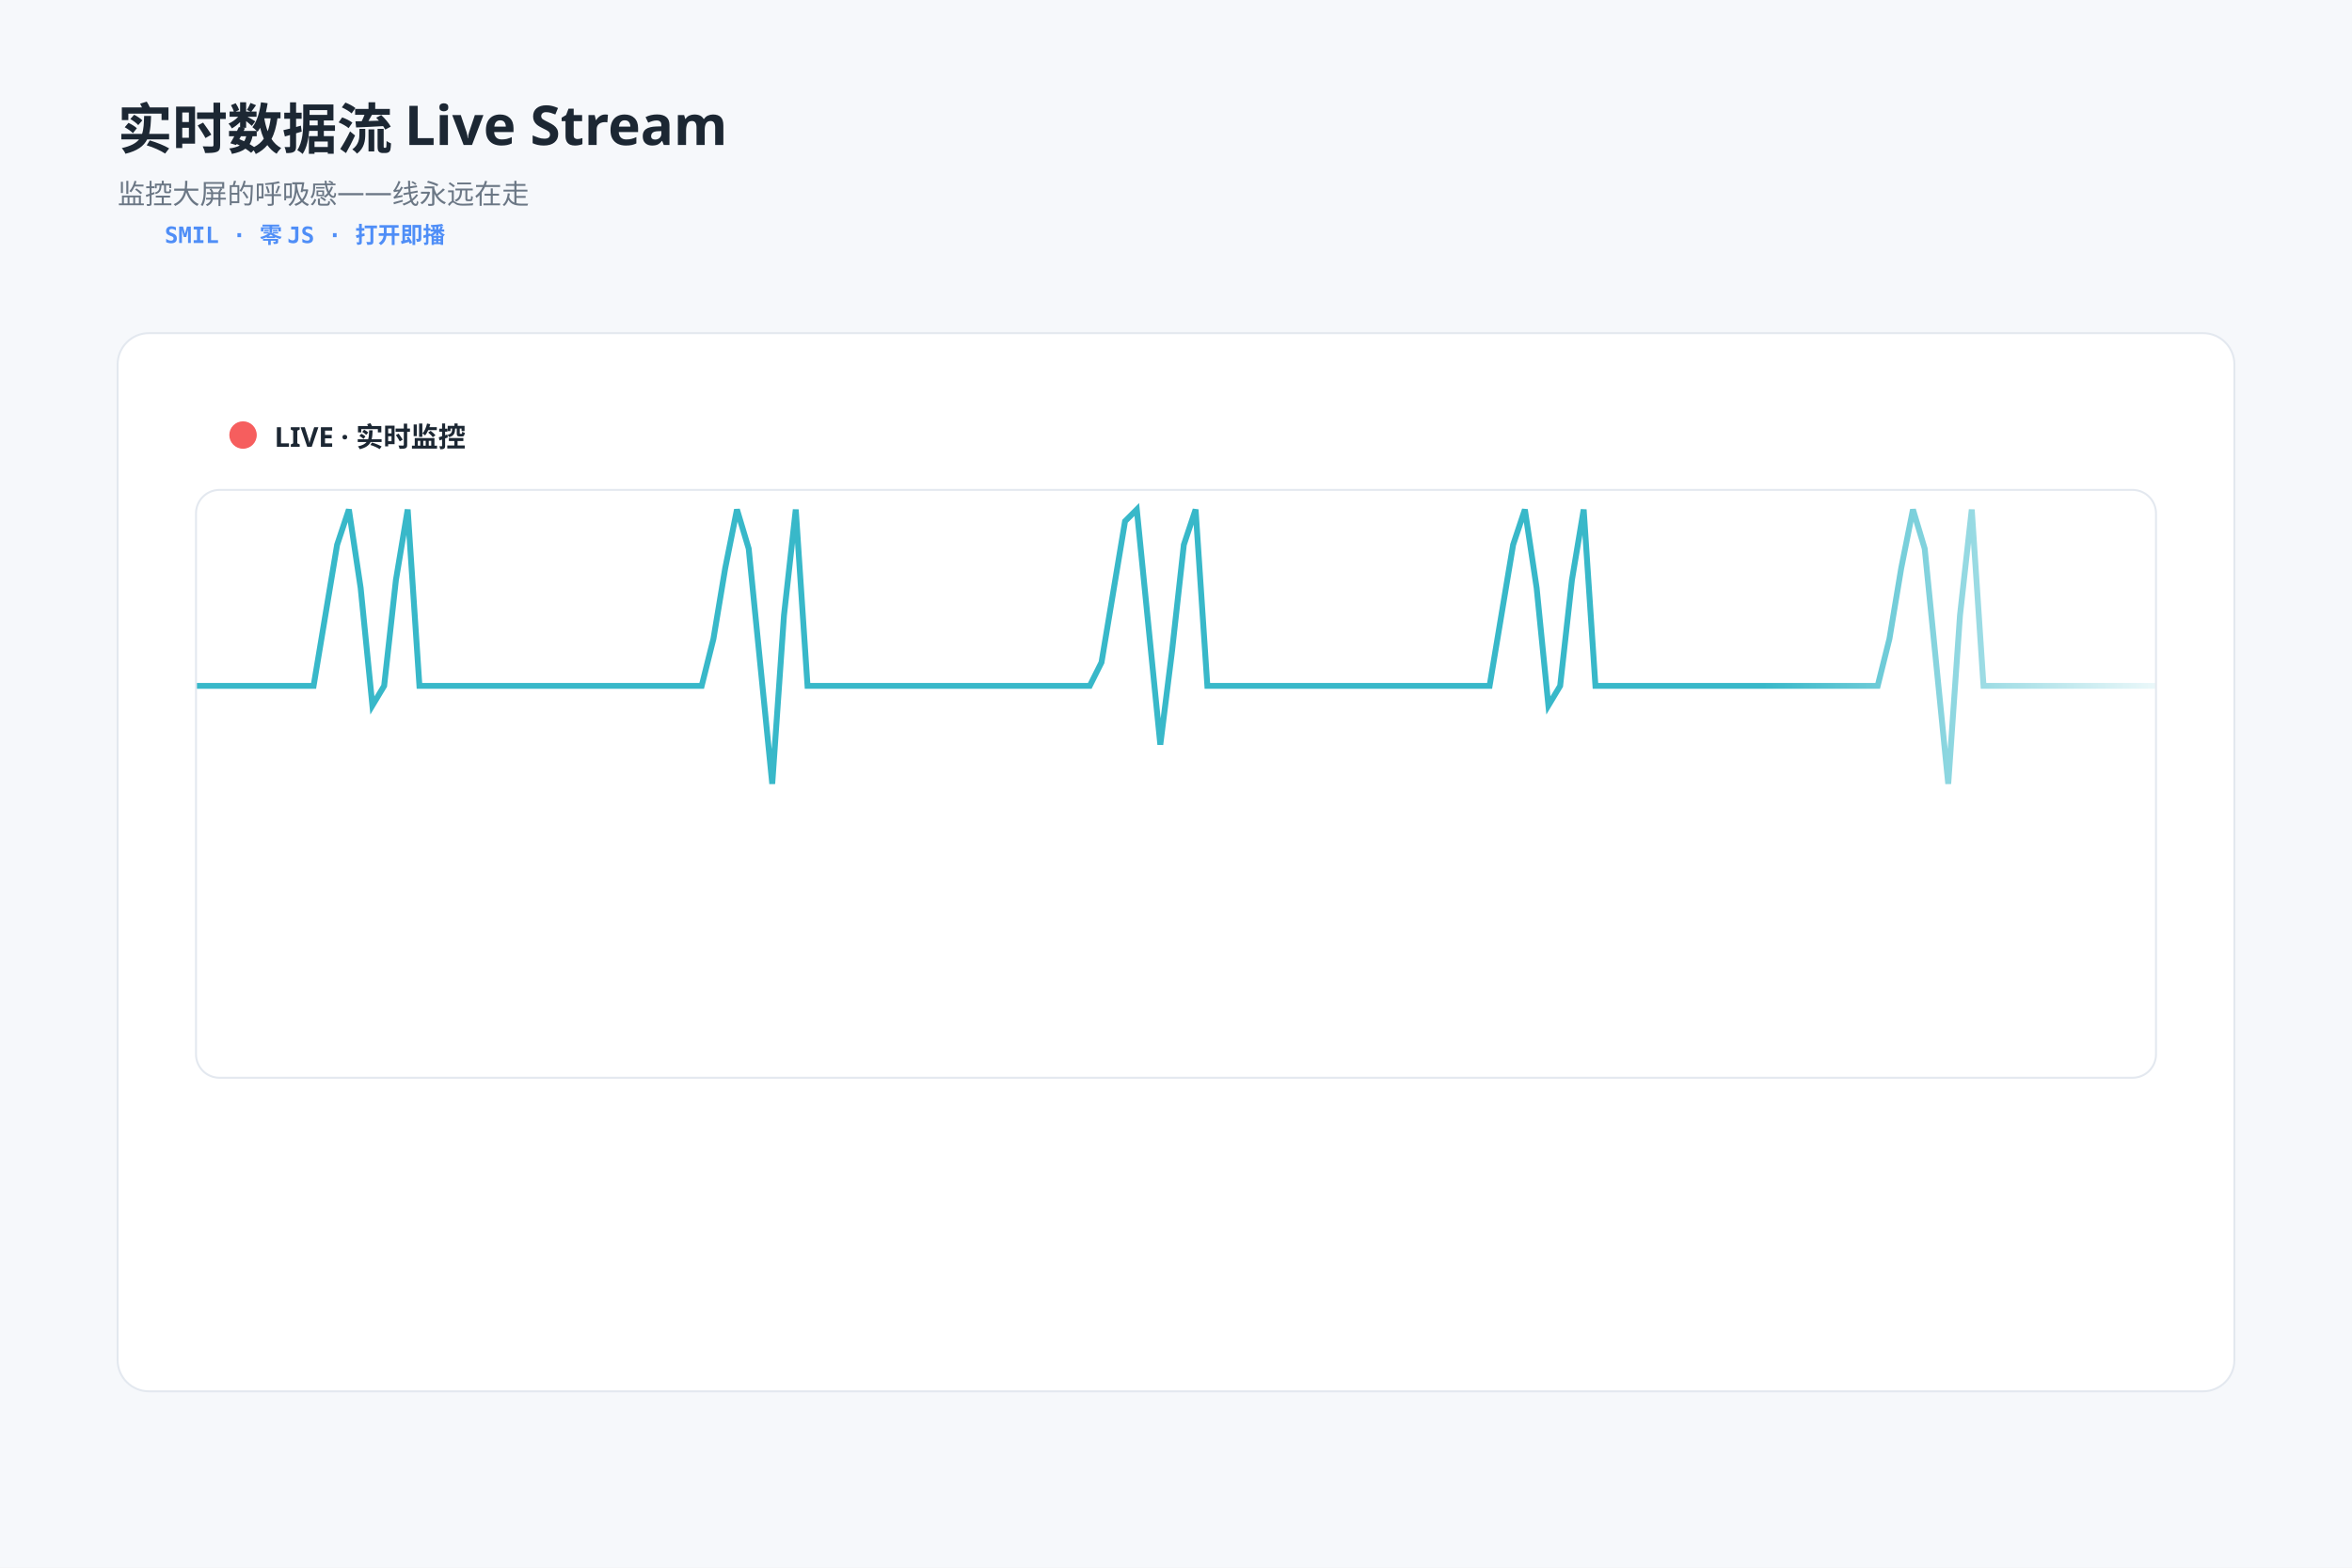
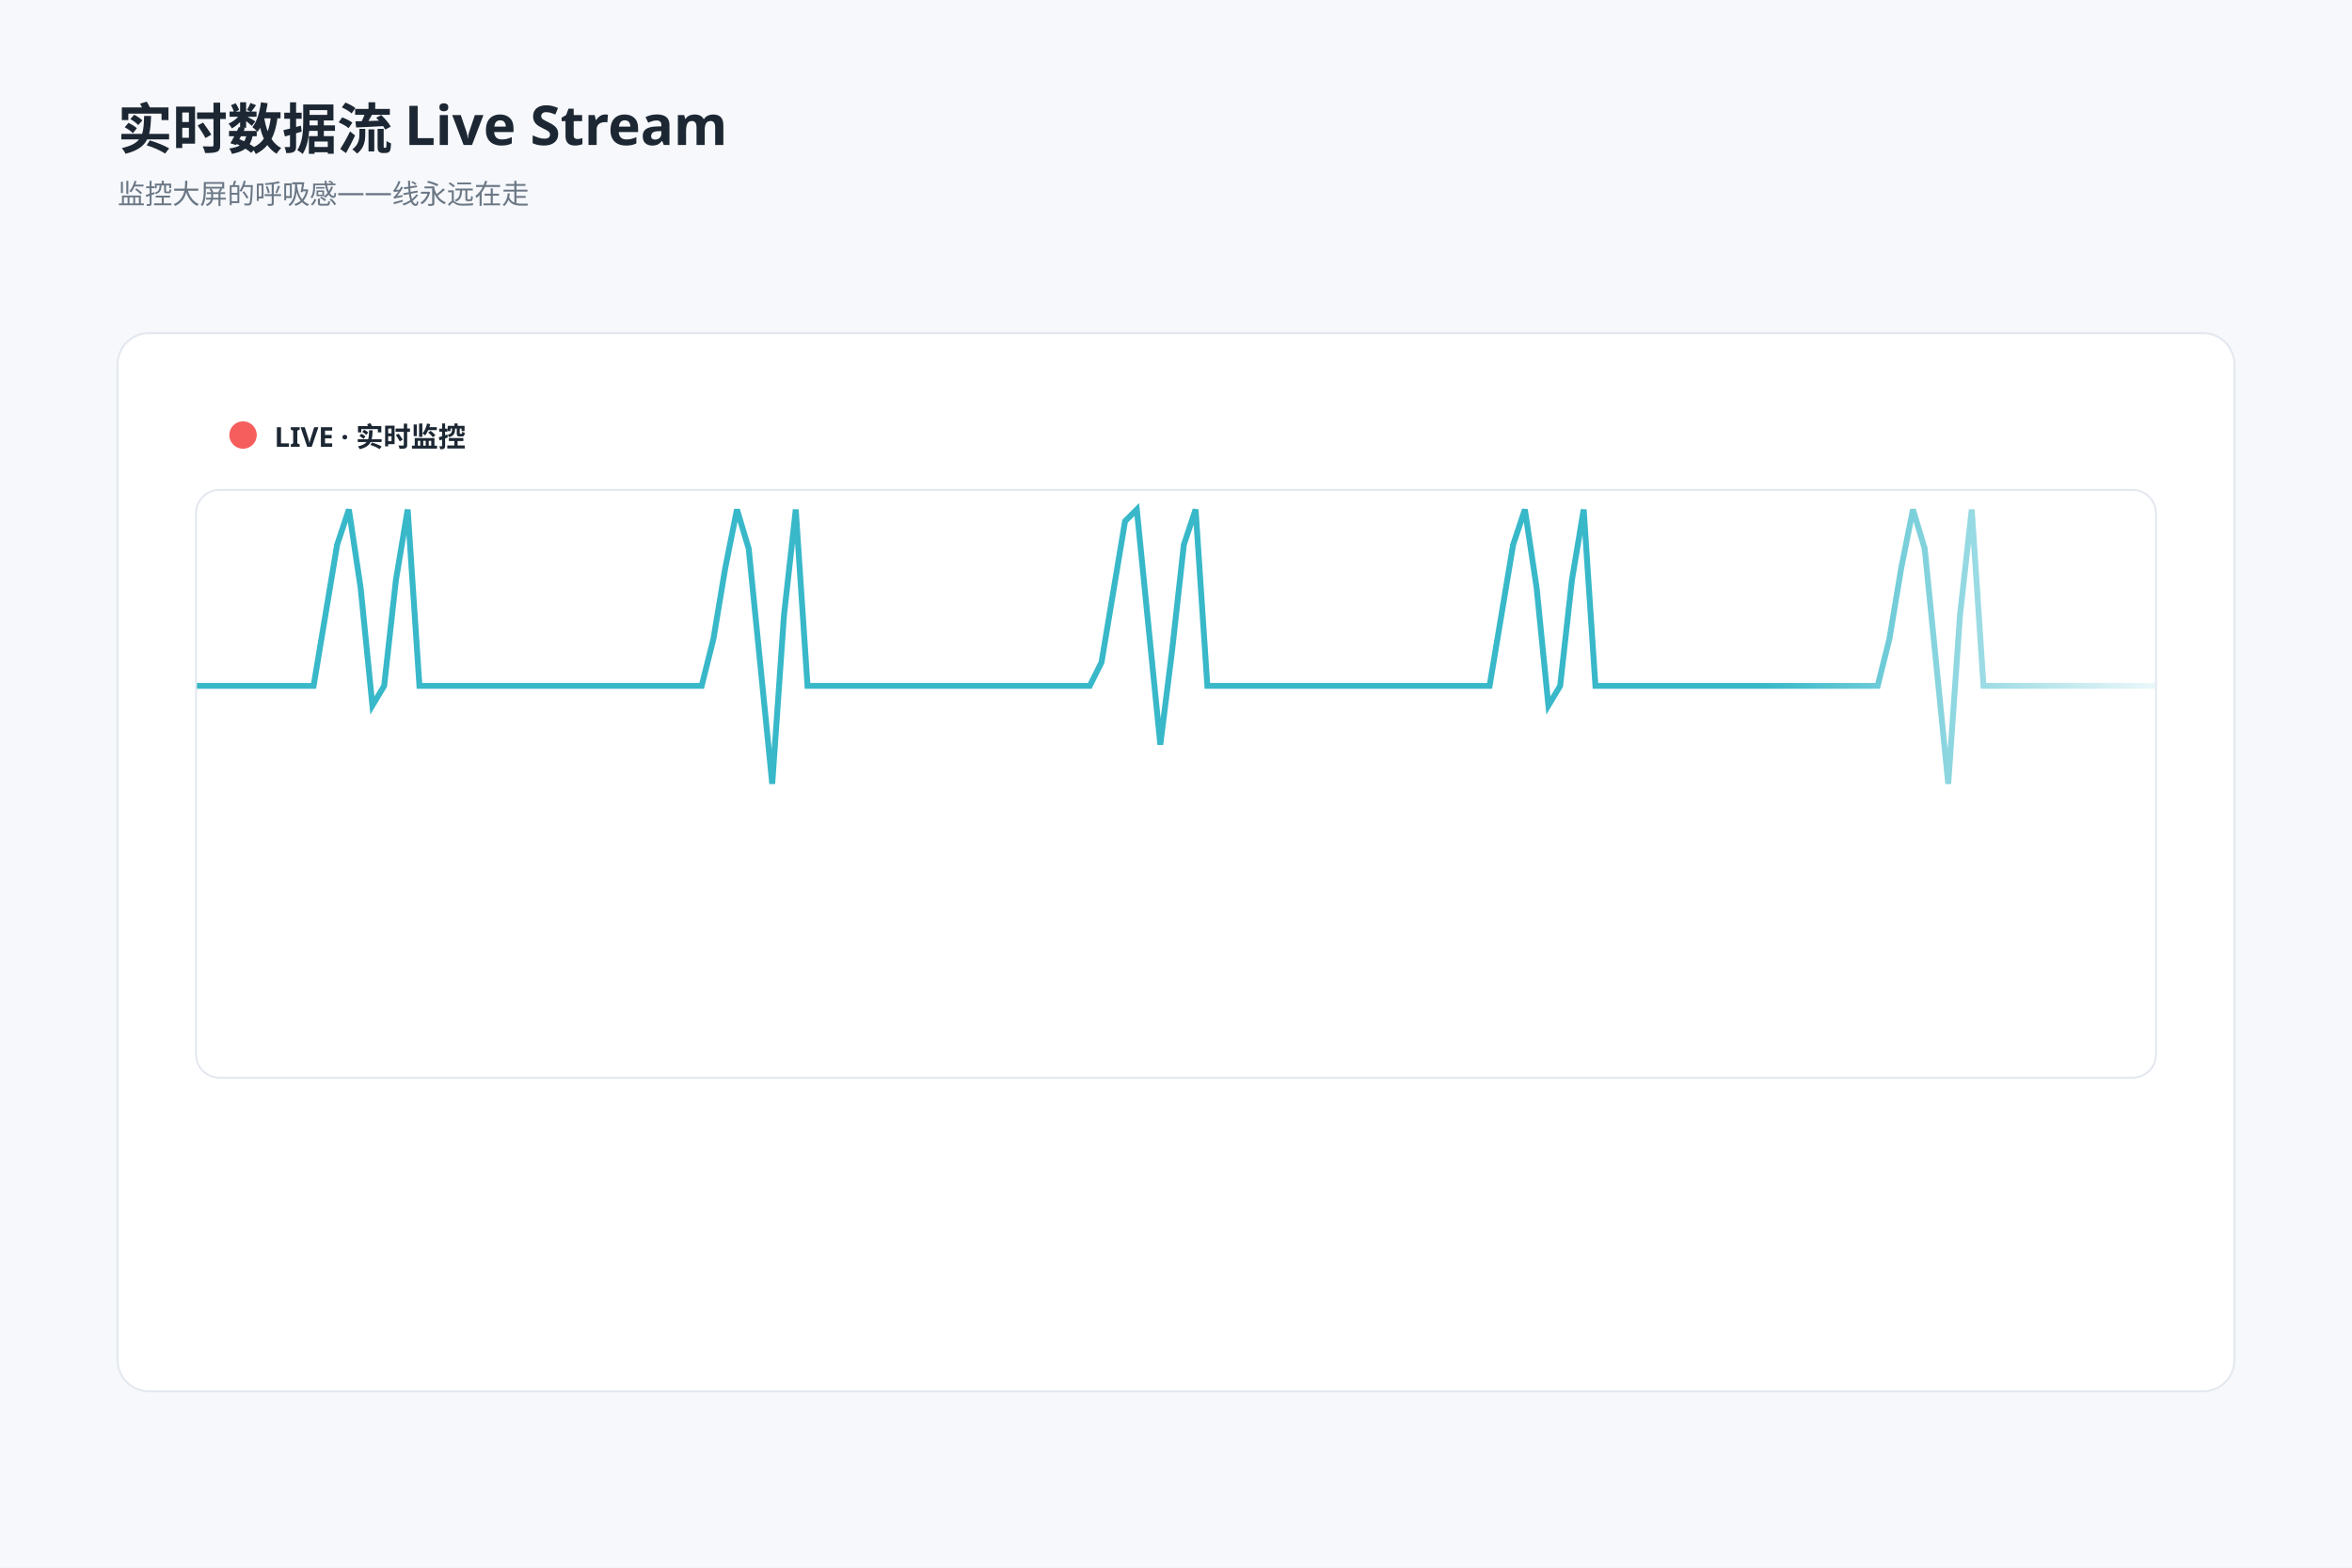
<svg xmlns="http://www.w3.org/2000/svg" width="1200" height="800" viewBox="0 0 1200 800" font-family="PingFang SC, Hiragino Sans GB, Microsoft YaHei, sans-serif">
+   <rect width="1200" height="800" fill="#f6f8fb" />
+   <text x="60" y="76" font-size="28" font-weight="700" fill="#1c2733">实时数据流 Live Stream</text>
+   <text x="60" y="104" font-size="14" fill="#6b7785">监控大屏的呼吸感——线永远在走</text>
  <defs>
+     <clipPath id="lv">
+       <rect x="100" y="250" width="1000" height="300" rx="12" />
+     </clipPath>
    <linearGradient id="fadeR" x1="0" y1="0" x2="1" y2="0">
      <stop offset="0" stop-color="#fff" stop-opacity="0" />
      <stop offset="1" stop-color="#fff" stop-opacity="0.9" />
    </linearGradient>
-   </defs>
-   <rect width="1200" height="800" fill="#f6f8fb" />
-   <text x="60" y="76" font-size="28" font-weight="700" fill="#1c2733">实时数据流 Live Stream</text>
-   <text x="60" y="104" font-size="14" fill="#6b7785">监控大屏的呼吸感——线永远在走</text>
-   <text x="84" y="124" font-size="11.5" fill="#4f8ef7" text-anchor="start" font-weight="700" font-family="SFMono-Regular, Menlo, monospace">SMIL · 零 JS · 打开即播</text>
-   <defs>
-     <clipPath id="lv">
-       <rect x="100" y="250" width="1000" height="300" rx="12" />
-     </clipPath>
  </defs>
  <g>
    <rect x="60" y="170" width="1080" height="540" rx="16" fill="#ffffff" stroke="#e3e8ef" />
    <circle cx="124" cy="222" r="7" fill="#f65e5e">
      <animate attributeName="opacity" values="1;0.2;1" dur="1.2s" repeatCount="indefinite" />
    </circle>
    <text x="140" y="228" font-size="14" fill="#1c2733" text-anchor="start" font-weight="700">LIVE · 实时监控</text>
    <g clip-path="url(#lv)">
      <g>
        <path d="M 0 100 L 0 100.0 L 6 100.0 L 12 100.0 L 18 100.0 L 24 100.0 L 30 100.0 L 36 100.0 L 42 100.0 L 48 100.0 L 54 100.0 L 60 100.0 L 66 64.0 L 72 28.0 L 78 10.0 L 84 50.0 L 90 110.0 L 96 100.0 L 102 46.0 L 108 10.0 L 114 100.0 L 120 100.0 L 126 100.0 L 132 100.0 L 138 100.0 L 144 100.0 L 150 100.0 L 156 100.0 L 162 100.0 L 168 100.0 L 174 100.0 L 180 100.0 L 186 100.0 L 192 100.0 L 198 100.0 L 204 100.0 L 210 100.0 L 216 100.0 L 222 100.0 L 228 100.0 L 234 100.0 L 240 100.0 L 246 100.0 L 252 100.0 L 258 100.0 L 264 76.0 L 270 40.0 L 276 10.0 L 282 30.0 L 288 90.0 L 294 150.0 L 300 64.0 L 306 10.0 L 312 100.0 L 318 100.0 L 324 100.0 L 330 100.0 L 336 100.0 L 342 100.0 L 348 100.0 L 354 100.0 L 360 100.0 L 366 100.0 L 372 100.0 L 378 100.0 L 384 100.0 L 390 100.0 L 396 100.0 L 402 100.0 L 408 100.0 L 414 100.0 L 420 100.0 L 426 100.0 L 432 100.0 L 438 100.0 L 444 100.0 L 450 100.0 L 456 100.0 L 462 88.0 L 468 52.0 L 474 16.0 L 480 10.0 L 486 70.0 L 492 130.0 L 498 82.0 L 504 28.0 L 510 10.0 L 516 100.0 L 522 100.0 L 528 100.0 L 534 100.0 L 540 100.0 L 546 100.0 L 552 100.0 L 558 100.0 L 564 100.0 L 570 100.0 L 576 100.0 L 582 100.0 L 588 100.0 L 594 100.0 L 600 100.0 L 606 100.0 L 612 100.0 L 618 100.0 L 624 100.0 L 630 100.0 L 636 100.0 L 642 100.0 L 648 100.0 L 654 100.0 L 660 100.0 L 666 64.0 L 672 28.0 L 678 10.0 L 684 50.0 L 690 110.0 L 696 100.0 L 702 46.0 L 708 10.0 L 714 100.0 L 720 100.0 L 726 100.0 L 732 100.0 L 738 100.0 L 744 100.0 L 750 100.0 L 756 100.0 L 762 100.0 L 768 100.0 L 774 100.0 L 780 100.0 L 786 100.0 L 792 100.0 L 798 100.0 L 804 100.0 L 810 100.0 L 816 100.0 L 822 100.0 L 828 100.0 L 834 100.0 L 840 100.0 L 846 100.0 L 852 100.0 L 858 100.0 L 864 76.0 L 870 40.0 L 876 10.0 L 882 30.0 L 888 90.0 L 894 150.0 L 900 64.0 L 906 10.0 L 912 100.0 L 918 100.0 L 924 100.0 L 930 100.0 L 936 100.0 L 942 100.0 L 948 100.0 L 954 100.0 L 960 100.0 L 966 100.0 L 972 100.0 L 978 100.0 L 984 100.0 L 990 100.0 L 996 100.0 L 1002 100.0 L 1008 100.0 L 1014 100.0 L 1020 100.0 L 1026 100.0 L 1032 100.0 L 1038 100.0 L 1044 100.0 L 1050 100.0 L 1056 100.0 L 1062 88.0 L 1068 52.0 L 1074 16.0 L 1080 10.0 L 1086 70.0 L 1092 130.0 L 1098 82.0 L 1104 28.0 L 1110 10.0 L 1116 100.0 L 1122 100.0 L 1128 100.0 L 1134 100.0 L 1140 100.0 L 1146 100.0 L 1152 100.0 L 1158 100.0 L 1164 100.0 L 1170 100.0 L 1176 100.0 L 1182 100.0 L 1188 100.0 L 1194 100.0 L 1200 100.0 " fill="none" stroke="#38b8c9" stroke-width="3" stroke-linecap="round" transform="translate(100,250)" />
        <path d="M 0 100 L 0 100.0 L 6 100.0 L 12 100.0 L 18 100.0 L 24 100.0 L 30 100.0 L 36 100.0 L 42 100.0 L 48 100.0 L 54 100.0 L 60 100.0 L 66 64.0 L 72 28.0 L 78 10.0 L 84 50.0 L 90 110.0 L 96 100.0 L 102 46.0 L 108 10.0 L 114 100.0 L 120 100.0 L 126 100.0 L 132 100.0 L 138 100.0 L 144 100.0 L 150 100.0 L 156 100.0 L 162 100.0 L 168 100.0 L 174 100.0 L 180 100.0 L 186 100.0 L 192 100.0 L 198 100.0 L 204 100.0 L 210 100.0 L 216 100.0 L 222 100.0 L 228 100.0 L 234 100.0 L 240 100.0 L 246 100.0 L 252 100.0 L 258 100.0 L 264 76.0 L 270 40.0 L 276 10.0 L 282 30.0 L 288 90.0 L 294 150.0 L 300 64.0 L 306 10.0 L 312 100.0 L 318 100.0 L 324 100.0 L 330 100.0 L 336 100.0 L 342 100.0 L 348 100.0 L 354 100.0 L 360 100.0 L 366 100.0 L 372 100.0 L 378 100.0 L 384 100.0 L 390 100.0 L 396 100.0 L 402 100.0 L 408 100.0 L 414 100.0 L 420 100.0 L 426 100.0 L 432 100.0 L 438 100.0 L 444 100.0 L 450 100.0 L 456 100.0 L 462 88.0 L 468 52.0 L 474 16.0 L 480 10.0 L 486 70.0 L 492 130.0 L 498 82.0 L 504 28.0 L 510 10.0 L 516 100.0 L 522 100.0 L 528 100.0 L 534 100.0 L 540 100.0 L 546 100.0 L 552 100.0 L 558 100.0 L 564 100.0 L 570 100.0 L 576 100.0 L 582 100.0 L 588 100.0 L 594 100.0 L 600 100.0 L 606 100.0 L 612 100.0 L 618 100.0 L 624 100.0 L 630 100.0 L 636 100.0 L 642 100.0 L 648 100.0 L 654 100.0 L 660 100.0 L 666 64.0 L 672 28.0 L 678 10.0 L 684 50.0 L 690 110.0 L 696 100.0 L 702 46.0 L 708 10.0 L 714 100.0 L 720 100.0 L 726 100.0 L 732 100.0 L 738 100.0 L 744 100.0 L 750 100.0 L 756 100.0 L 762 100.0 L 768 100.0 L 774 100.0 L 780 100.0 L 786 100.0 L 792 100.0 L 798 100.0 L 804 100.0 L 810 100.0 L 816 100.0 L 822 100.0 L 828 100.0 L 834 100.0 L 840 100.0 L 846 100.0 L 852 100.0 L 858 100.0 L 864 76.0 L 870 40.0 L 876 10.0 L 882 30.0 L 888 90.0 L 894 150.0 L 900 64.0 L 906 10.0 L 912 100.0 L 918 100.0 L 924 100.0 L 930 100.0 L 936 100.0 L 942 100.0 L 948 100.0 L 954 100.0 L 960 100.0 L 966 100.0 L 972 100.0 L 978 100.0 L 984 100.0 L 990 100.0 L 996 100.0 L 1002 100.0 L 1008 100.0 L 1014 100.0 L 1020 100.0 L 1026 100.0 L 1032 100.0 L 1038 100.0 L 1044 100.0 L 1050 100.0 L 1056 100.0 L 1062 88.0 L 1068 52.0 L 1074 16.0 L 1080 10.0 L 1086 70.0 L 1092 130.0 L 1098 82.0 L 1104 28.0 L 1110 10.0 L 1116 100.0 L 1122 100.0 L 1128 100.0 L 1134 100.0 L 1140 100.0 L 1146 100.0 L 1152 100.0 L 1158 100.0 L 1164 100.0 L 1170 100.0 L 1176 100.0 L 1182 100.0 L 1188 100.0 L 1194 100.0 L 1200 100.0 " fill="none" stroke="#38b8c9" stroke-width="3" stroke-linecap="round" transform="translate(1300,250)" />
        <animateTransform attributeName="transform" type="translate" values="0 0;-1200 0" dur="3s" repeatCount="indefinite" />
      </g>
      <rect x="900" y="250" width="200" height="300" fill="url(#fadeR)" />
    </g>
    <rect x="100" y="250" width="1000" height="300" rx="12" fill="none" stroke="#e3e8ef" />
-     <text x="116" y="574" font-size="0" fill="#1c2733" text-anchor="start" />
  </g>
</svg>
